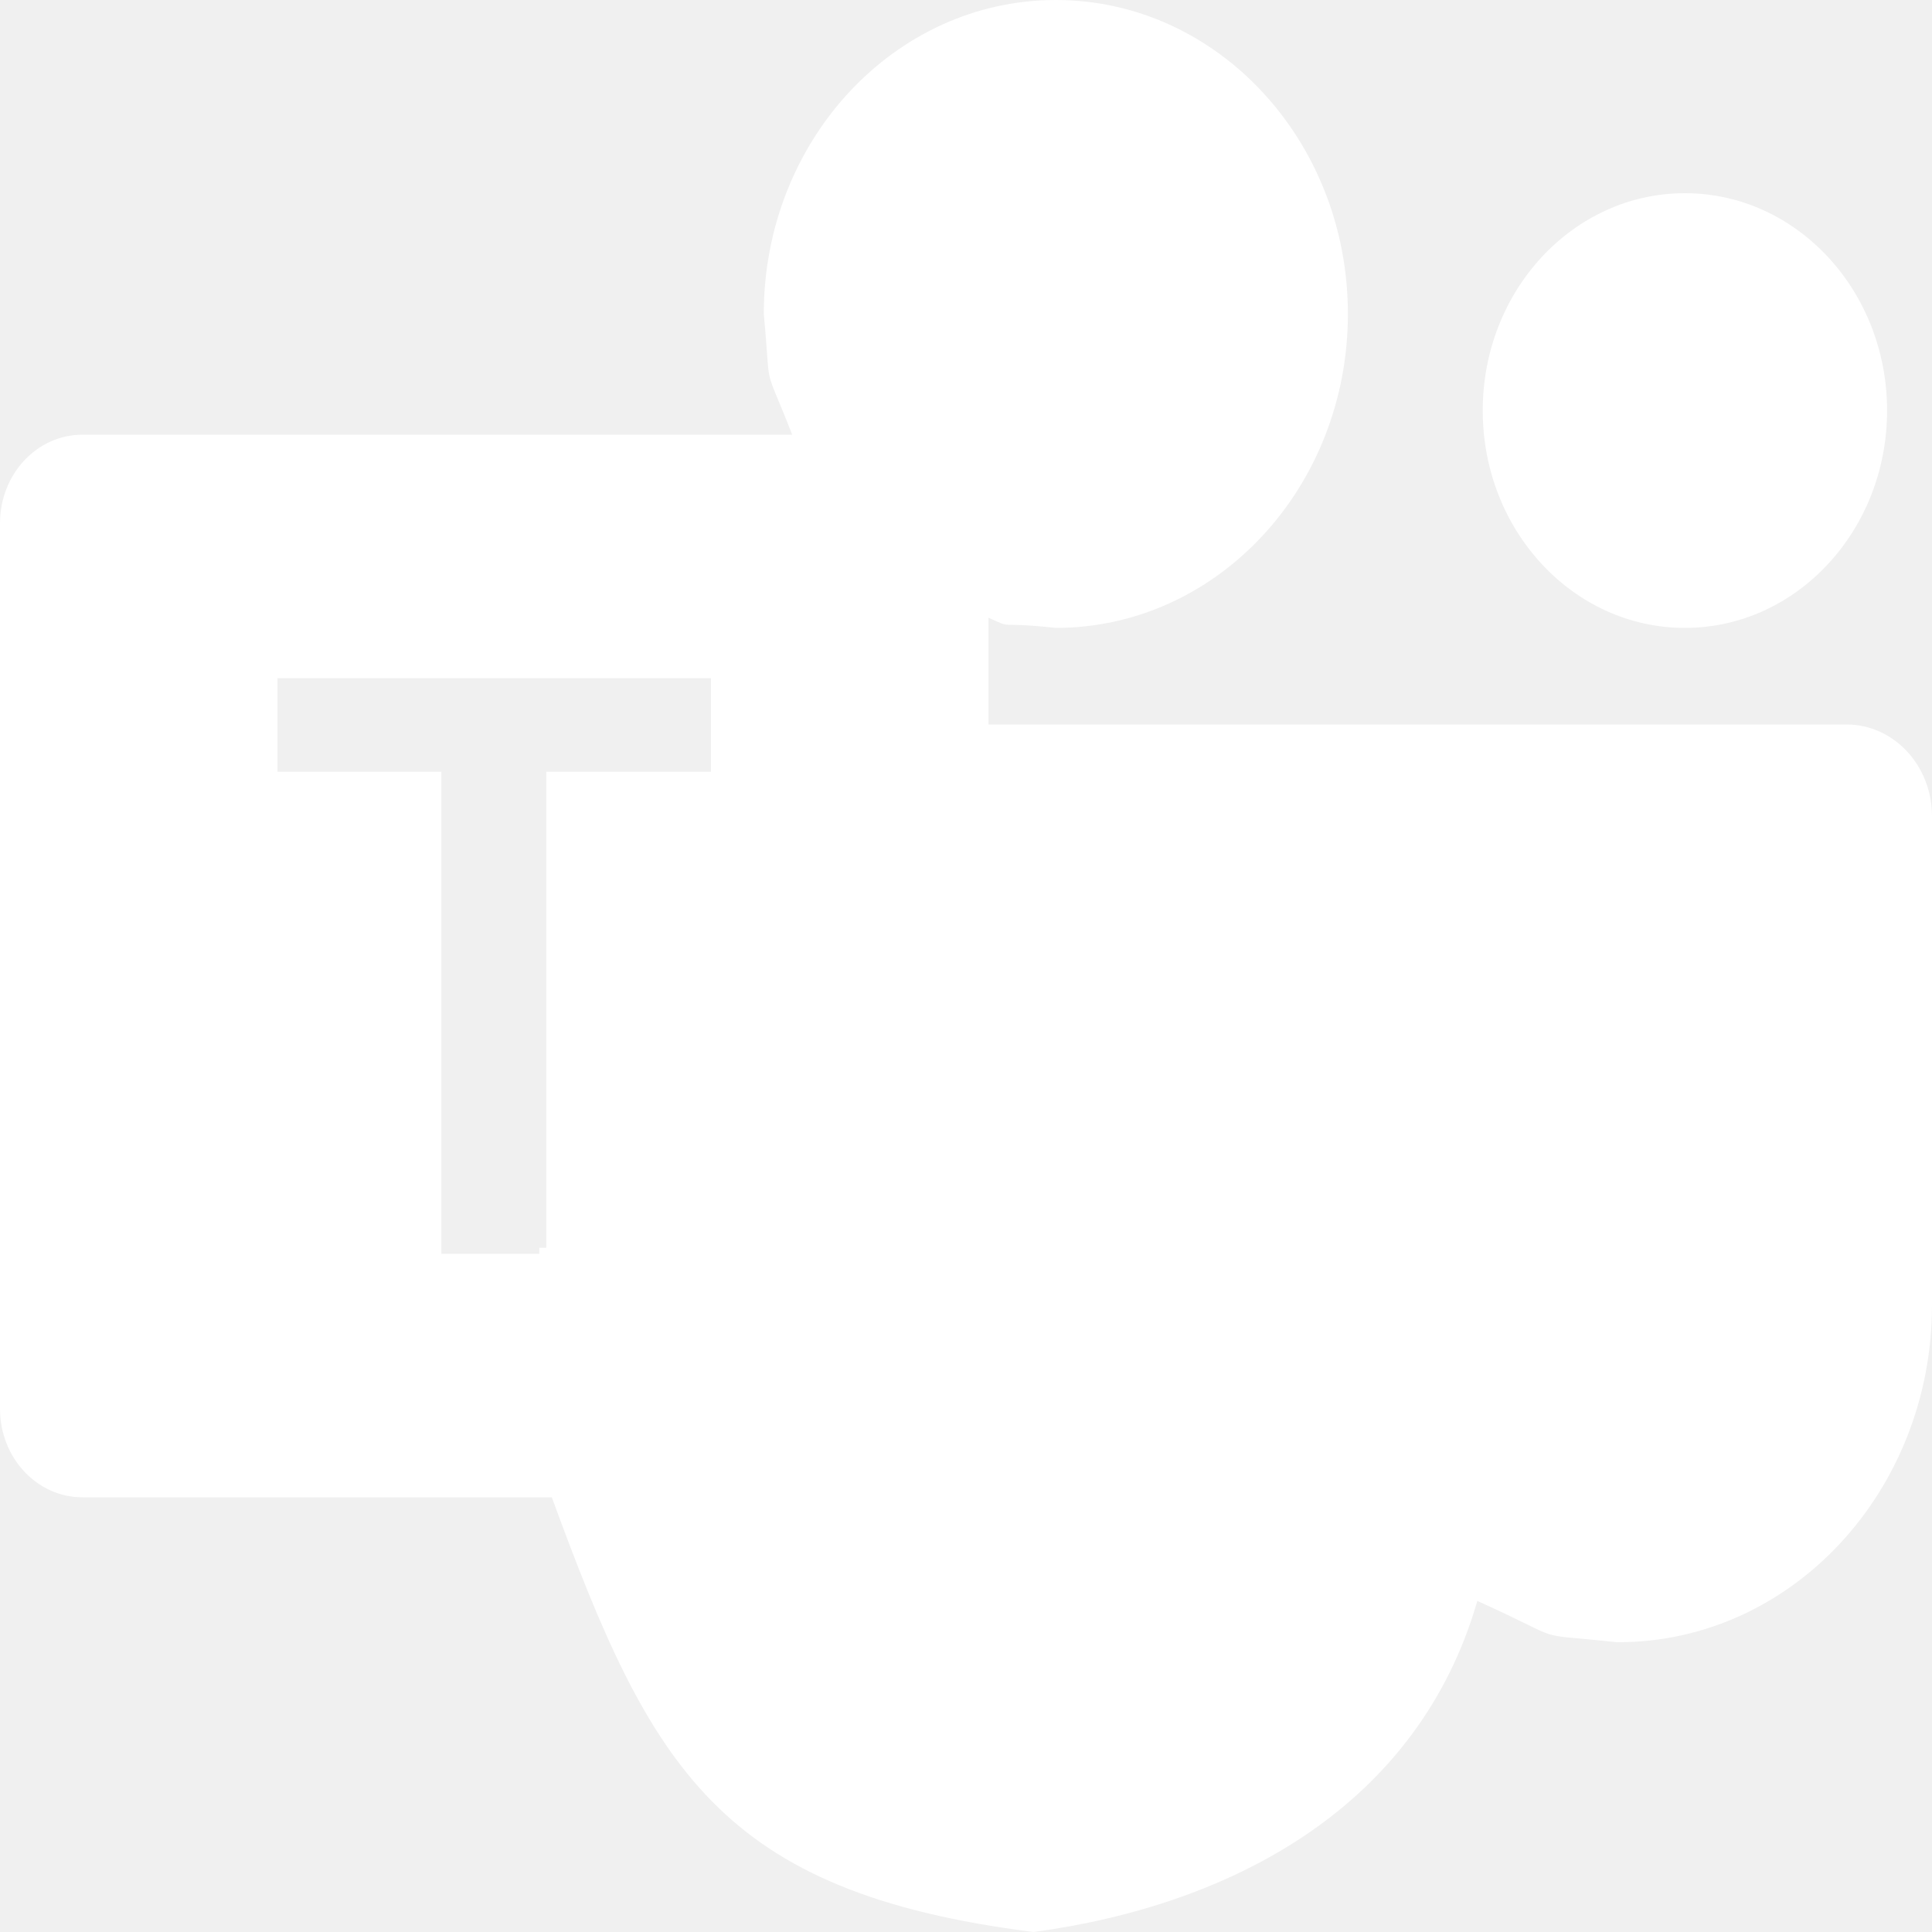
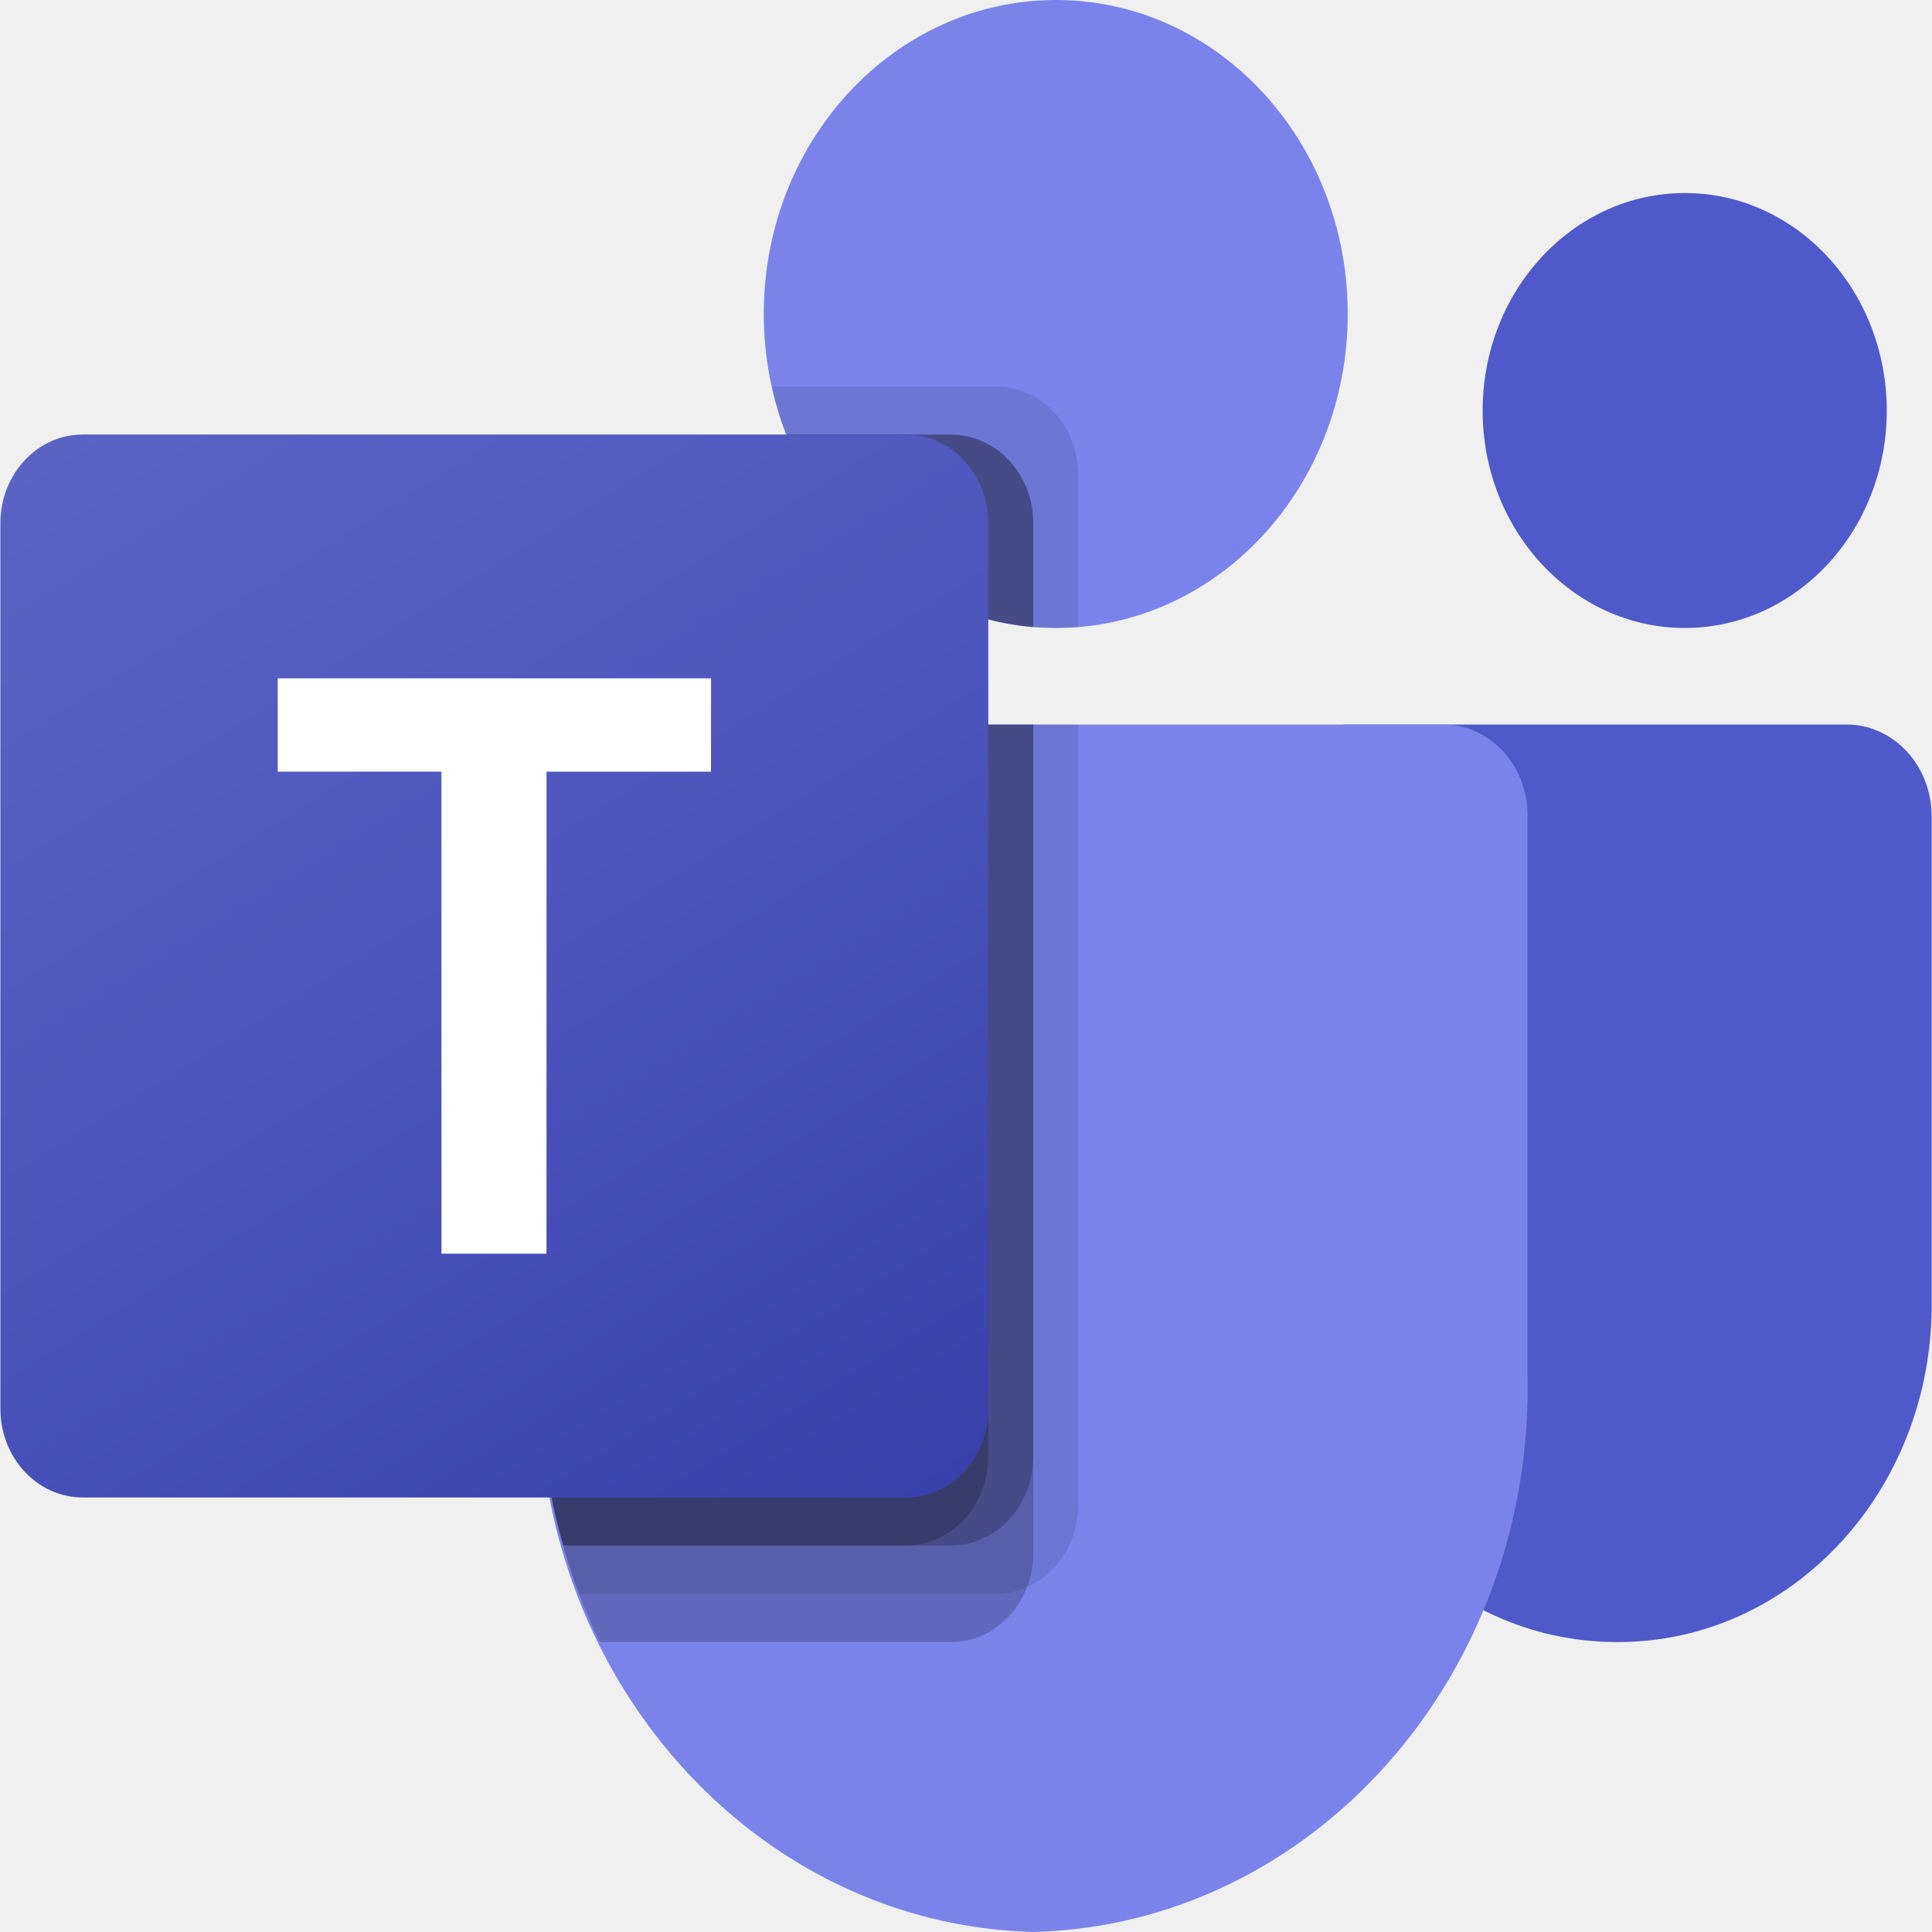
- <svg xmlns="http://www.w3.org/2000/svg" version="1.1" x="0" y="0" width="24" height="24" viewBox="0, 0, 24, 24">
-   <g id="Layer_1">
-     <path d="M13.116,0 C15.12,0 16.744,1.746 16.744,3.9 C16.744,6.054 15.12,7.8 13.116,7.8 C12.347,7.717 12.608,7.822 12.279,7.673 L12.279,9 L22.939,9 C23.525,9 24,9.51 24,10.14 L24,16.21 C24,18.524 22.255,20.4 20.103,20.4 L20.084,20.4 C18.954,20.278 19.538,20.423 18.352,19.887 C17.613,22.446 15.304,23.667 12.839,24 C8.933,23.506 8.086,21.964 6.855,18.6 L1.023,18.6 C0.458,18.6 0,18.108 0,17.5 L-0,6.5 C0,5.892 0.458,5.4 1.023,5.4 L9.841,5.4 C9.466,4.441 9.586,4.94 9.488,3.9 C9.488,1.746 11.113,0 13.116,0 z M8.832,8.425 L3.447,8.425 L3.447,9.587 L5.483,9.587 L5.483,15.575 L6.699,15.575 L6.699,15.5 L6.786,15.5 L6.786,9.587 L8.832,9.587 L8.832,8.425 z" fill="#FFFFFF" />
-     <path d="M20.93,2.4 C22.317,2.4 23.442,3.609 23.442,5.1 C23.442,6.591 22.317,7.8 20.93,7.8 C19.543,7.8 18.419,6.591 18.419,5.1 C18.419,3.609 19.543,2.4 20.93,2.4 L20.93,2.4 z" fill="#FFFFFF" />
-   </g>
+ <svg xmlns="http://www.w3.org/2000/svg" xmlns:xlink="http://www.w3.org/1999/xlink" width="24" height="24">
+   <defs>
+     <clipPath id="b">
+       <path d="M0 0h24v24H0z" />
+     </clipPath>
+     <clipPath id="c">
+       <path d="M0 0h24v24H0z" />
+     </clipPath>
+     <clipPath id="d">
+       <path d="M0 0h24v24H0z" />
+     </clipPath>
+     <clipPath id="e">
+       <path d="M0 0h24v24H0z" />
+     </clipPath>
+     <clipPath id="f">
+       <path d="M0 0h24v24H0z" />
+     </clipPath>
+     <clipPath id="g">
+       <path d="M0 0h24v24H0z" />
+     </clipPath>
+     <clipPath id="h">
+       <path d="M0 0h24v24H0z" />
+     </clipPath>
+     <clipPath id="i">
+       <path d="M0 0h24v24H0z" />
+     </clipPath>
+     <mask id="k">
+       <g filter="url(#a)">
+         <path d="M0 0h24v24H0z" style="fill:#000;fill-opacity:.102;stroke:none" />
+       </g>
+     </mask>
+     <mask id="m">
+       <g filter="url(#a)">
+         <path d="M0 0h24v24H0z" style="fill:#000;fill-opacity:.2;stroke:none" />
+       </g>
+     </mask>
+     <mask id="o">
+       <g filter="url(#a)">
+         <path d="M0 0h24v24H0z" style="fill:#000;fill-opacity:.2;stroke:none" />
+       </g>
+     </mask>
+     <mask id="q">
+       <g filter="url(#a)">
+         <path d="M0 0h24v24H0z" style="fill:#000;fill-opacity:.2;stroke:none" />
+       </g>
+     </mask>
+     <mask id="s">
+       <g filter="url(#a)">
+         <path d="M0 0h24v24H0z" style="fill:#000;fill-opacity:.102;stroke:none" />
+       </g>
+     </mask>
+     <mask id="u">
+       <g filter="url(#a)">
+         <path d="M0 0h24v24H0z" style="fill:#000;fill-opacity:.2;stroke:none" />
+       </g>
+     </mask>
+     <mask id="w">
+       <g filter="url(#a)">
+         <path d="M0 0h24v24H0z" style="fill:#000;fill-opacity:.2;stroke:none" />
+       </g>
+     </mask>
+     <mask id="y">
+       <g filter="url(#a)">
+         <path d="M0 0h24v24H0z" style="fill:#000;fill-opacity:.2;stroke:none" />
+       </g>
+     </mask>
+     <g id="j" clip-path="url(#b)">
+       <path d="M13.395 9v9.703c-.004.445-.254.844-.637 1.012a.928.928 0 0 1-.383.086H7.191c-.074-.2-.14-.399-.195-.602a7.776 7.776 0 0 1-.297-2.125v-6.922c-.015-.62.442-1.136 1.02-1.152Zm0 0" style="stroke:none;fill-rule:nonzero;fill:#000;fill-opacity:1" />
+     </g>
+     <g id="l" clip-path="url(#c)">
+       <path d="M12.836 9v10.3c0 .145-.027.286-.078.415-.156.414-.528.683-.942.683H7.453a6.753 6.753 0 0 1-.457-1.199 7.776 7.776 0 0 1-.297-2.125v-6.922c-.015-.62.442-1.136 1.02-1.152Zm0 0" style="stroke:none;fill-rule:nonzero;fill:#000;fill-opacity:1" />
+     </g>
+     <g id="n" clip-path="url(#d)">
+       <path d="M12.836 9v9.102c-.004.605-.457 1.093-1.02 1.097h-4.82a7.776 7.776 0 0 1-.297-2.125v-6.922c-.015-.62.442-1.136 1.02-1.152Zm0 0" style="stroke:none;fill-rule:nonzero;fill:#000;fill-opacity:1" />
+     </g>
+     <g id="p" clip-path="url(#e)">
+       <path d="M12.277 9v9.102c-.004.605-.457 1.093-1.02 1.097h-4.26a7.776 7.776 0 0 1-.298-2.125v-6.922c-.015-.62.442-1.136 1.02-1.152Zm0 0" style="stroke:none;fill-rule:nonzero;fill:#000;fill-opacity:1" />
+     </g>
+     <g id="r" clip-path="url(#f)">
+       <path d="M13.395 5.898V7.79c-.094.004-.184.012-.278.012-.097 0-.183-.008-.281-.012a3.043 3.043 0 0 1-.559-.098c-1.129-.289-2.062-1.14-2.507-2.293a3.512 3.512 0 0 1-.18-.597h2.785c.563 0 1.02.492 1.02 1.097Zm0 0" style="stroke:none;fill-rule:nonzero;fill:#000;fill-opacity:1" />
+     </g>
+     <g id="t" clip-path="url(#g)">
+       <path d="M12.836 6.496V7.79a3.043 3.043 0 0 1-.559-.098c-1.129-.289-2.062-1.14-2.507-2.293h2.046c.563.004 1.02.493 1.02 1.098Zm0 0" style="stroke:none;fill-rule:nonzero;fill:#000;fill-opacity:1" />
+     </g>
+     <g id="v" clip-path="url(#h)">
+       <path d="M12.836 6.496V7.79a3.043 3.043 0 0 1-.559-.098c-1.129-.289-2.062-1.14-2.507-2.293h2.046c.563.004 1.02.493 1.02 1.098Zm0 0" style="stroke:none;fill-rule:nonzero;fill:#000;fill-opacity:1" />
+     </g>
+     <g id="x" clip-path="url(#i)">
+       <path d="M12.277 6.496v1.195c-1.129-.289-2.062-1.14-2.507-2.293h1.488c.562.004 1.02.493 1.02 1.098Zm0 0" style="stroke:none;fill-rule:nonzero;fill:#000;fill-opacity:1" />
+     </g>
+     <linearGradient id="z" x1="198.099" x2="942.234" y1="1683.073" y2="394.261" gradientTransform="matrix(.01077 0 0 -.01158 .003 24.023)" gradientUnits="userSpaceOnUse">
+       <stop offset="0" style="stop-color:#5a62c3;stop-opacity:1" />
+       <stop offset=".5" style="stop-color:#4d55bd;stop-opacity:1" />
+       <stop offset="1" style="stop-color:#3940ab;stop-opacity:1" />
+     </linearGradient>
+     <filter id="a" width="100%" height="100%" x="0%" y="0%" filterUnits="objectBoundingBox">
+       <feColorMatrix in="SourceGraphic" values="0 0 0 0 1 0 0 0 0 1 0 0 0 0 1 0 0 0 1 0" />
+     </filter>
+   </defs>
+   <path d="M16.738 9h6.2c.585 0 1.058.512 1.058 1.14v6.07c0 2.313-1.742 4.188-3.894 4.188h-.02c-2.152 0-3.898-1.875-3.898-4.187V9.598c0-.332.25-.598.554-.598ZM23.438 5.102c0 1.488-1.122 2.699-2.508 2.699-1.387 0-2.512-1.211-2.512-2.7 0-1.492 1.125-2.703 2.512-2.703 1.386 0 2.508 1.211 2.508 2.704Zm0 0" style="stroke:none;fill-rule:nonzero;fill:#5059c9;fill-opacity:1" />
+   <path d="M16.742 3.898c0 2.157-1.62 3.903-3.625 3.903-2.004 0-3.629-1.746-3.629-3.903C9.488 1.746 11.113 0 13.118 0c2.003 0 3.624 1.746 3.624 3.898ZM17.953 9H7.723c-.578.016-1.04.531-1.024 1.152v6.926C6.617 20.813 9.363 23.91 12.836 24c3.473-.09 6.219-3.188 6.14-6.922v-6.926c.012-.62-.445-1.136-1.023-1.152Zm0 0" style="stroke:none;fill-rule:nonzero;fill:#7b83eb;fill-opacity:1" />
+   <use xlink:href="#j" mask="url(#k)" />
+   <use xlink:href="#l" mask="url(#m)" />
+   <use xlink:href="#n" mask="url(#o)" />
+   <use xlink:href="#p" mask="url(#q)" />
+   <use xlink:href="#r" mask="url(#s)" />
+   <use xlink:href="#t" mask="url(#u)" />
+   <use xlink:href="#v" mask="url(#w)" />
+   <use xlink:href="#x" mask="url(#y)" />
+   <path d="M1.027 5.398h10.23c.563 0 1.02.493 1.02 1.102v11c0 .61-.457 1.102-1.02 1.102H1.028c-.566 0-1.023-.493-1.023-1.102v-11c0-.61.457-1.102 1.023-1.102Zm0 0" style="stroke:none;fill-rule:nonzero;fill:url(#z)" />
+   <path d="M8.832 9.586H6.789v5.988H5.484V9.586H3.45v-1.16h5.383Zm0 0" style="stroke:none;fill-rule:nonzero;fill:#fff;fill-opacity:1" />
</svg>
